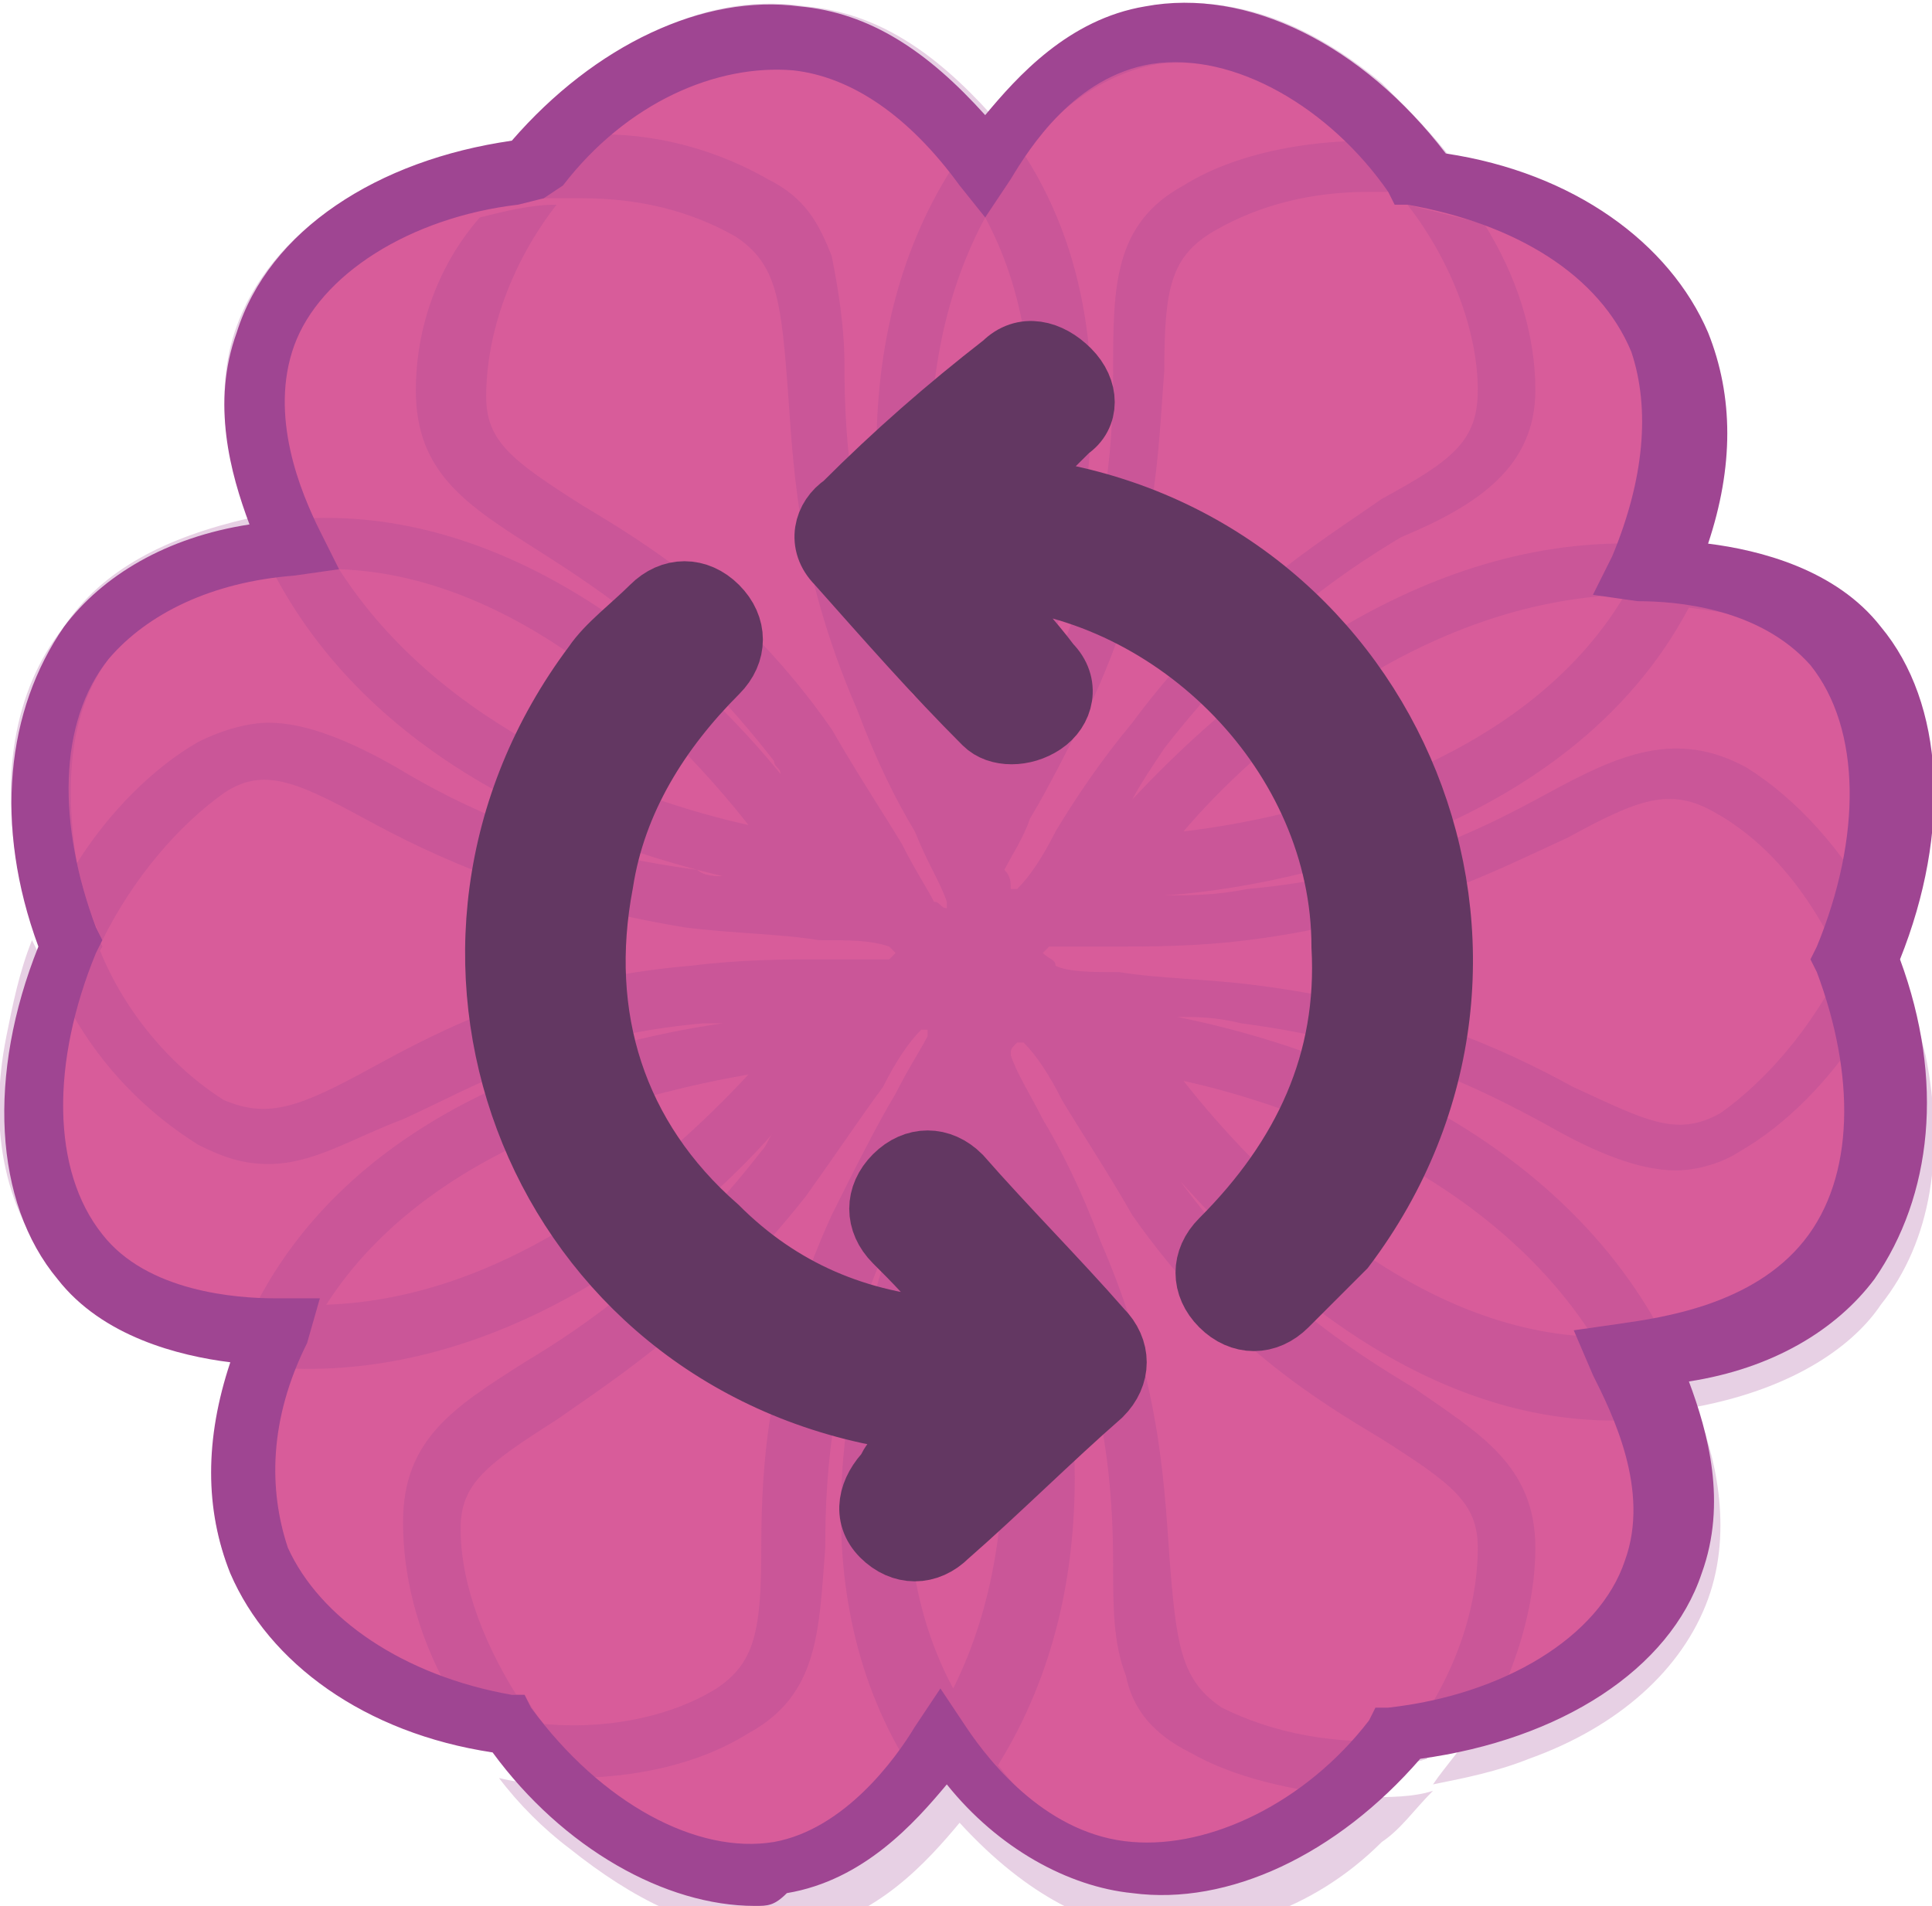
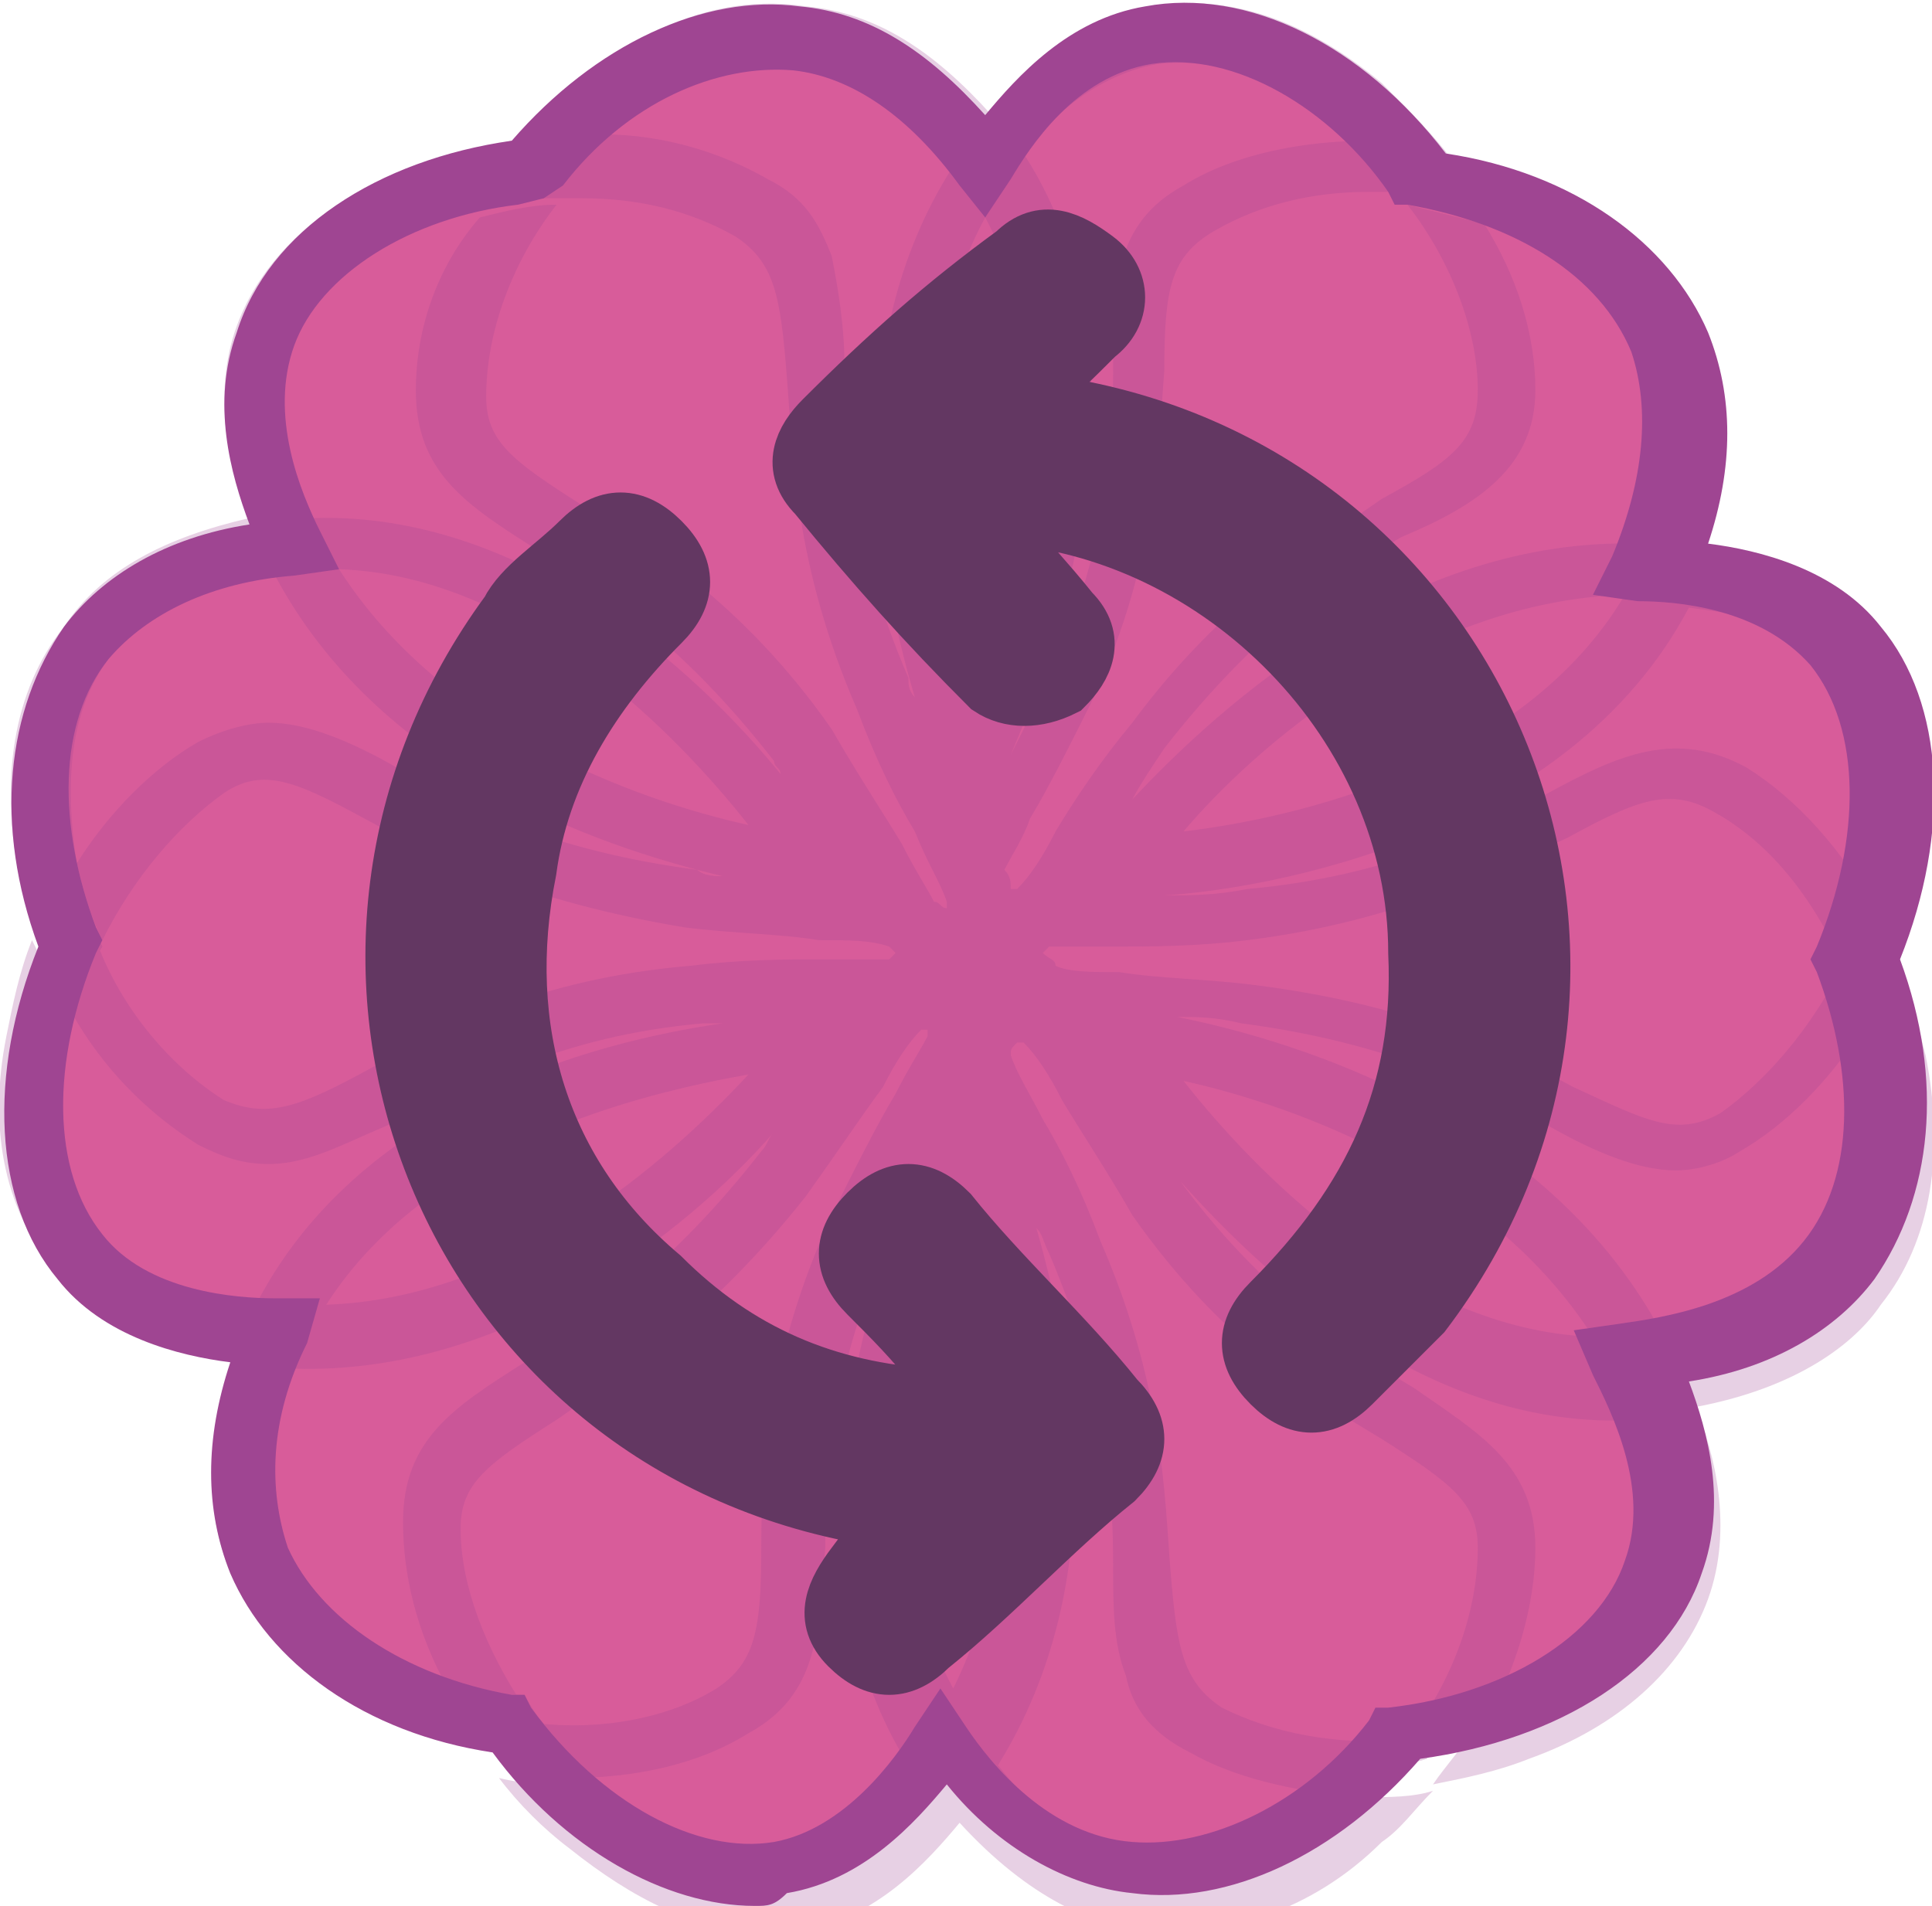
<svg xmlns="http://www.w3.org/2000/svg" version="1.1" id="Layer_1" x="0px" y="0px" viewBox="0 0 30.2 29.8" style="enable-background:new 0 0 30.2 29.8;" xml:space="preserve">
  <style type="text/css">
	.st0{fill:#D85C9A;}
	.st1{opacity:0.25;}
	.st2{fill:#9F4592;}
	.st3{fill:#633762;stroke:#633762;stroke-miterlimit:10;}
</style>
-   <path class="st0" d="M29.2,15.1c0.6,1.6,0.7,3.4-0.3,4.7c-1,1.3-2.8,1.5-3.2,1.5c0.3,0.6,1,2,0.5,3.2c-0.5,1.5-2.3,2.4-4.2,2.6  c-1.1,1.4-2.6,2.3-4.2,2.1c-1.6-0.2-2.7-1.6-2.9-2c-0.4,0.6-1.2,1.8-2.6,2C10.8,29.5,9.1,28.5,8,27c-1.7-0.2-3.3-1.1-3.9-2.6  c-0.6-1.5,0.1-3.1,0.3-3.6c-0.7,0-2.2-0.2-3-1.2c-1-1.2-0.9-3.2-0.2-4.9c-0.6-1.6-0.7-3.4,0.3-4.7c1-1.3,2.8-1.5,3.2-1.5  c-0.3-0.6-1-1.9-0.5-3.2c0.5-1.5,2.3-2.4,4.2-2.6c0,0,0,0,0,0c1.1-1.4,2.6-2.3,4.2-2.1c1.6,0.2,2.7,1.6,2.9,2c0.4-0.6,1.2-1.8,2.6-2  c1.5-0.3,3.2,0.8,4.3,2.3C24,3.1,25.6,4,26.3,5.4C26.9,6.9,26.2,8.5,26,9c0.7,0.1,2.2,0.2,3,1.2C30,11.4,29.9,13.4,29.2,15.1z" />
+   <path class="st0" d="M29.2,15.1c0.6,1.6,0.7,3.4-0.3,4.7s-2.8,1.5-3.2,1.5c0.3,0.6,1,2,0.5,3.2c-0.5,1.5-2.3,2.4-4.2,2.6  c-1.1,1.4-2.6,2.3-4.2,2.1c-1.6-0.2-2.7-1.6-2.9-2c-0.4,0.6-1.2,1.8-2.6,2C10.8,29.5,9.1,28.5,8,27c-1.7-0.2-3.3-1.1-3.9-2.6  s0.1-3.1,0.3-3.6c-0.7,0-2.2-0.2-3-1.2c-1-1.2-0.9-3.2-0.2-4.9c-0.6-1.6-0.7-3.4,0.3-4.7s2.8-1.5,3.2-1.5c-0.3-0.6-1-1.9-0.5-3.2  c0.5-1.5,2.3-2.4,4.2-2.6l0,0c1.1-1.4,2.6-2.3,4.2-2.1s2.7,1.6,2.9,2c0.4-0.6,1.2-1.8,2.6-2c1.5-0.3,3.2,0.8,4.3,2.3  C24,3.1,25.6,4,26.3,5.4C26.9,6.9,26.2,8.5,26,9c0.7,0.1,2.2,0.2,3,1.2C30,11.4,29.9,13.4,29.2,15.1z" />
  <g class="st1">
-     <path class="st2" d="M8.1,2.2C7.8,2.6,7.5,2.9,7.3,3.3c0.4-0.1,0.8-0.2,1.2-0.2C8.8,2.7,9,2.4,9.3,2.2C8.9,2.1,8.5,2.2,8.1,2.2z    M1.2,13.6c-0.2,0.4-0.4,0.7-0.6,1.1c0.1,0.4,0.3,0.8,0.6,1.2c0.1-0.4,0.2-0.8,0.4-1.1C1.4,14.4,1.3,14,1.2,13.6z" />
+     <path class="st2" d="M8.1,2.2C7.8,2.6,7.5,2.9,7.3,3.3c0.4-0.1,0.8-0.2,1.2-0.2C8.8,2.7,9,2.4,9.3,2.2C8.9,2.1,8.5,2.2,8.1,2.2z    M1.2,13.6C1,14,0.8,14.3,0.6,14.7c0.1,0.4,0.3,0.8,0.6,1.2c0.1-0.4,0.2-0.8,0.4-1.1C1.4,14.4,1.3,14,1.2,13.6z" />
    <path class="st2" d="M29.2,14c-0.1,0.4-0.2,0.8-0.4,1.1c0.1,0.3,0.2,0.7,0.3,1c0.2-0.4,0.4-0.7,0.6-1.1   C29.5,14.7,29.3,14.3,29.2,14z M22.6,2.5c-0.4-0.1-0.9-0.1-1.3-0.1c0.2,0.2,0.5,0.5,0.7,0.8c0.4,0,0.8,0.1,1.2,0.3   C23.1,3.1,22.9,2.8,22.6,2.5z" />
-     <path class="st2" d="M1.2,13.6c-0.2,0.4-0.4,0.7-0.6,1.1c0.1,0.4,0.3,0.8,0.6,1.2c0.1-0.4,0.2-0.8,0.4-1.1   C1.4,14.4,1.3,14,1.2,13.6z M8.2,26.5c-0.4,0-0.8-0.1-1.2-0.3c0.2,0.4,0.4,0.7,0.7,1.1c0.4,0.1,0.8,0.1,1.2,0.1H9   C8.7,27.2,8.4,26.9,8.2,26.5z" />
+     <path class="st2" d="M1.2,13.6C1,14,0.8,14.3,0.6,14.7c0.1,0.4,0.3,0.8,0.6,1.2c0.1-0.4,0.2-0.8,0.4-1.1C1.4,14.4,1.3,14,1.2,13.6z    M8.2,26.5c-0.4,0-0.8-0.1-1.2-0.3c0.2,0.4,0.4,0.7,0.7,1.1c0.4,0.1,0.8,0.1,1.2,0.1H9C8.7,27.2,8.4,26.9,8.2,26.5z" />
    <path class="st2" d="M8.2,26.5c-0.4,0-0.8-0.1-1.2-0.3c0.2,0.4,0.4,0.7,0.7,1.1c0.4,0.1,0.8,0.1,1.2,0.1H9   C8.7,27.2,8.4,26.9,8.2,26.5z M21.8,26.7c-0.2,0.3-0.5,0.6-0.8,0.9c0.1,0,0.2,0,0.3,0c0.3,0,0.7,0,1-0.1c0.3-0.3,0.5-0.7,0.7-1   C22.6,26.6,22.2,26.7,21.8,26.7z" />
    <path class="st2" d="M8.1,2.2C7.8,2.6,7.5,2.9,7.3,3.3c0.4-0.1,0.8-0.2,1.2-0.2C8.8,2.7,9,2.4,9.3,2.2C8.9,2.1,8.5,2.2,8.1,2.2z    M22.6,2.5c-0.4-0.1-0.9-0.1-1.3-0.1c0.2,0.2,0.5,0.5,0.7,0.8c0.4,0,0.8,0.1,1.2,0.3C23.1,3.1,22.9,2.8,22.6,2.5z" />
-     <path class="st2" d="M29.6,15c-0.2,0.4-0.4,0.8-0.6,1.1c0,0,0,0.1,0,0.1c0.2,1.3,0.1,2.4-0.5,3.2c-0.5,0.7-1.4,1.2-2.6,1.3   c-1.8-3.2-5.5-4.4-7.5-4.8c0.3,0,0.6,0,1,0.1c2.3,0.3,3.7,1,4.8,1.6c0.7,0.4,1.4,0.7,2,0.7c0.3,0,0.7-0.1,1-0.3   c0.7-0.4,1.4-1.1,1.9-1.9c-0.1-0.4-0.2-0.7-0.3-1c-0.5,1-1.2,1.8-1.9,2.3c-0.7,0.4-1.2,0.1-2.3-0.4c-1.1-0.6-2.6-1.3-5-1.6   c-0.8-0.1-1.5-0.1-2.1-0.2c-0.4,0-0.8,0-1-0.1h0c0-0.1-0.1-0.1-0.2-0.2c0,0,0.1-0.1,0.1-0.1c0.3,0,0.6,0,1,0c0.6,0,1.3,0,2.1-0.1   c2.4-0.3,3.9-1.1,5-1.6c1.1-0.6,1.6-0.8,2.3-0.4c0.9,0.5,1.6,1.4,2.1,2.6c0.2-0.4,0.3-0.7,0.4-1.1c-0.5-0.9-1.2-1.7-2-2.2   c-1.1-0.6-2-0.2-3.1,0.4c-1.1,0.6-2.5,1.3-4.7,1.5c-0.5,0.1-0.9,0.1-1.3,0.1c1.6-0.1,6.3-0.9,8.2-4.5c0.7,0.1,1.8,0.2,2.5,1.1   c0.6,0.7,0.8,1.8,0.6,3.1c0,0.2-0.1,0.4-0.1,0.5C29.3,14.3,29.5,14.7,29.6,15c0.2-0.4,0.3-0.9,0.4-1.4c0.3-1.5,0-2.8-0.7-3.7   c-0.8-0.9-2-1.2-2.8-1.3c0.6-1.6,0.4-2.7,0.1-3.4c-0.5-1.1-1.5-2-3-2.5c-0.3-0.1-0.6-0.2-1-0.2c0.2,0.3,0.4,0.6,0.6,0.9   c0,0,0.1,0,0.1,0c1.2,0.4,2.1,1.2,2.5,2.1c0.4,0.8,0.3,1.9-0.2,3c-3.6-0.1-6.5,2.5-7.9,4c0.1-0.2,0.3-0.5,0.5-0.8   c1.4-1.8,2.7-2.7,3.7-3.3C23.1,7.9,24,7.3,24,6.1c0-0.9-0.3-1.8-0.8-2.6c-0.4-0.1-0.8-0.2-1.2-0.3c0.7,0.9,1.1,2,1.1,2.9   c0,0.8-0.4,1.1-1.5,1.7c-1,0.7-2.5,1.6-3.9,3.5c-0.5,0.6-0.9,1.2-1.2,1.7c-0.2,0.4-0.4,0.7-0.6,0.9c-0.1,0-0.1,0-0.1,0   c0-0.1,0-0.2-0.1-0.3l0,0c0.1-0.2,0.3-0.5,0.4-0.8c0.3-0.5,0.6-1.1,1-1.9c1-2.2,1-3.9,1.1-5.1c0-1.3,0.1-1.8,0.8-2.2   c0.7-0.4,1.5-0.6,2.4-0.6c0.2,0,0.5,0,0.7,0c-0.2-0.3-0.4-0.5-0.7-0.8c-1,0-2.1,0.2-2.9,0.7c-1.1,0.6-1.1,1.6-1.1,2.9   c0,1.2-0.1,2.8-1,4.8c-0.2,0.4-0.4,0.8-0.6,1.2c0.6-1.4,2.4-6,0.2-9.4C16.3,2,17,1.2,18.1,1c0.9-0.1,1.9,0.2,2.9,1   c0.1,0.1,0.3,0.3,0.4,0.4c0.4,0,0.9,0,1.3,0.1c-0.3-0.4-0.7-0.8-1.1-1.2c-1.2-1-2.4-1.4-3.6-1.2c-1.2,0.2-2,1.1-2.5,1.7   c-0.9-1-1.8-1.6-2.9-1.7C11.3-0.1,10,0.4,8.8,1.5C8.5,1.7,8.3,2,8,2.2c0.4-0.1,0.9-0.1,1.3-0.1c0,0,0,0,0,0C10.2,1.4,11.2,1,12.1,1   c0.1,0,0.2,0,0.3,0c0.9,0.1,1.7,0.6,2.5,1.6c-1.8,2.8-1.2,6.3-0.6,8.3c-0.1-0.1-0.1-0.2-0.1-0.3c-0.9-2.1-1-3.7-1-4.9   c0-0.6-0.1-1.2-0.2-1.7c-0.2-0.5-0.4-0.9-1-1.2c-0.7-0.4-1.6-0.7-2.6-0.7C9,2.4,8.7,2.7,8.5,3.1c0.2,0,0.4,0,0.6,0   c0.9,0,1.7,0.2,2.4,0.6c0.6,0.4,0.7,0.9,0.8,2.2c0.1,1.2,0.1,2.9,1.1,5.2c0.3,0.8,0.6,1.4,0.9,1.9c0.2,0.5,0.4,0.8,0.5,1.1   c0,0,0,0.1,0,0.1c-0.1,0-0.1-0.1-0.2-0.1c-0.1-0.2-0.3-0.5-0.5-0.9c-0.3-0.5-0.7-1.1-1.1-1.8c-1.4-2-2.9-2.9-3.9-3.5   c-1.1-0.7-1.5-1-1.5-1.7c0-1,0.4-2.1,1.1-3c-0.4,0-0.8,0.1-1.2,0.2C6.8,4.2,6.5,5.2,6.5,6.1c0,1.3,0.8,1.8,1.9,2.5   c1.1,0.7,2.3,1.5,3.7,3.3c0,0.1,0.1,0.1,0.1,0.2c-1.3-1.6-4-4.1-7.3-4C4.6,7.4,4.2,6.4,4.5,5.4c0.3-0.8,1.2-1.5,2.3-2   c0.1,0,0.3-0.1,0.4-0.1C7.5,2.9,7.7,2.6,8,2.2C7.5,2.3,7,2.4,6.5,2.6C5.1,3.1,4.1,4,3.7,5.1c-0.4,1.1-0.1,2.3,0.2,3   C2.6,8.4,1.6,8.9,1,9.8c-0.8,1-1,2.4-0.7,3.9c0.1,0.4,0.2,0.7,0.3,1c0.2-0.4,0.4-0.8,0.6-1.1c0,0,0,0,0-0.1   c-0.2-1.3-0.1-2.4,0.5-3.2C2.3,9.6,3.1,9.1,4.3,9c1.6,3,4.9,4.2,7,4.7c-0.1,0-0.3,0-0.4-0.1c-2.3-0.3-3.7-1-4.7-1.6   c-0.7-0.4-1.4-0.7-2-0.7c-0.3,0-0.7,0.1-1.1,0.3c-0.7,0.4-1.4,1.1-1.9,1.9c0.1,0.4,0.2,0.8,0.4,1.2c0.5-1,1.2-1.8,1.9-2.3   c0.6-0.4,1.1-0.2,2.2,0.4c1.1,0.6,2.6,1.3,5,1.7c0.8,0.1,1.5,0.1,2.1,0.2c0.5,0,0.8,0,1.1,0.1c0,0,0.1,0.1,0.1,0.1   c0,0-0.1,0.1-0.1,0.1c-0.3,0-0.6,0-1,0c-0.6,0-1.3,0-2.1,0.1c-2.4,0.2-3.9,1-5,1.6c-1.1,0.6-1.6,0.8-2.3,0.5   c-0.8-0.5-1.6-1.4-2-2.5c-0.2,0.4-0.3,0.7-0.4,1.1c0.5,0.9,1.2,1.6,2,2.1c0.4,0.2,0.7,0.3,1.1,0.3c0.7,0,1.3-0.4,2.1-0.7   C7.4,17,8.7,16.2,11,16c0.1,0,0.2,0,0.3,0c-2.1,0.3-5.7,1.3-7.3,4.4c-0.7-0.1-1.8-0.2-2.4-1c-0.6-0.7-0.8-1.8-0.6-3   c0-0.1,0.1-0.3,0.1-0.5c-0.2-0.4-0.4-0.8-0.6-1.2c-0.2,0.5-0.3,1-0.4,1.5c-0.3,1.5,0,2.8,0.8,3.7c0.8,0.9,1.9,1.2,2.8,1.3   c-0.5,1.2-0.5,2.4-0.1,3.4c0.5,1.1,1.6,2,3,2.5c0.3,0.1,0.7,0.2,1.1,0.3C7.4,27,7.2,26.7,7,26.3c0,0,0,0-0.1,0   c-1.2-0.4-2.1-1.1-2.5-2c-0.3-0.8-0.3-1.8,0.2-2.9c3.3,0.1,6.1-2.1,7.5-3.7c-0.1,0.1-0.1,0.2-0.2,0.3c-1.4,1.8-2.7,2.7-3.7,3.3   c-1.1,0.7-1.9,1.2-1.9,2.5c0,0.8,0.2,1.7,0.7,2.6c0.4,0.1,0.8,0.2,1.2,0.3c-0.6-0.9-1-1.9-1-2.8c0-0.7,0.4-1,1.5-1.7   c1-0.7,2.4-1.6,3.9-3.5c0.5-0.7,0.9-1.3,1.2-1.7c0.2-0.4,0.4-0.7,0.6-0.9c0.1,0,0.1,0,0.1,0c0,0.1,0,0.1,0,0.1   c-0.1,0.2-0.3,0.5-0.5,0.9c-0.3,0.5-0.6,1.1-1,1.9c-1,2.2-1.1,3.9-1.1,5.2c0,1.3-0.1,1.8-0.7,2.2c-0.8,0.5-2,0.7-3.1,0.5   c0.2,0.3,0.5,0.7,0.8,0.9c1,0,2-0.2,2.8-0.7c1.1-0.6,1.1-1.6,1.2-2.9c0-1.2,0.1-2.8,1-4.8c0-0.1,0.1-0.1,0.1-0.2   c-0.7,2-1.6,5.5,0.2,8.4c-0.4,0.6-1.1,1.4-2.1,1.6c-0.9,0.1-1.9-0.2-2.9-1c-0.1-0.1-0.2-0.2-0.3-0.3H9c-0.4,0-0.8,0-1.2-0.1   c0.3,0.4,0.7,0.8,1.1,1.1c1,0.8,2,1.3,3,1.3c0.2,0,0.4,0,0.6,0c1.2-0.2,2-1.1,2.5-1.7c1.1,1.2,2.1,1.6,2.9,1.7   c1.2,0.1,2.6-0.3,3.7-1.4c0.3-0.2,0.5-0.5,0.8-0.8c-0.3,0.1-0.7,0.1-1,0.1c-0.1,0-0.2,0-0.3,0c0,0,0,0,0,0c-1,0.9-2,1.2-3,1.1   c-0.9-0.1-1.7-0.6-2.5-1.6c1.8-2.9,1.2-6.3,0.6-8.4c0.1,0.1,0.1,0.2,0.2,0.4c0.9,2.1,1,3.7,1,4.9c0,0.6,0,1.2,0.2,1.7   c0.1,0.5,0.4,0.9,1,1.2c0.7,0.4,1.6,0.6,2.6,0.7c0.3-0.3,0.6-0.6,0.8-0.9c-1.1,0.1-2.1-0.1-2.9-0.5c-0.6-0.4-0.7-0.9-0.8-2.1   c-0.1-1.2-0.1-2.9-1.1-5.2c-0.3-0.8-0.6-1.4-0.9-1.9c-0.2-0.4-0.4-0.7-0.5-1c0-0.1,0-0.1,0.1-0.2c0,0,0,0,0.1,0   c0.2,0.2,0.4,0.5,0.6,0.9c0.3,0.5,0.7,1.1,1.1,1.8c1.4,2,2.9,2.9,3.9,3.5c1.1,0.7,1.5,1,1.5,1.7c0,1-0.4,2.1-1.1,3   c0.4,0,0.8-0.1,1.2-0.2c0.5-0.9,0.8-1.9,0.8-2.8c0-1.3-0.9-1.8-1.9-2.5c-1-0.6-2.4-1.5-3.7-3.3c0,0,0-0.1-0.1-0.1   c1.4,1.6,4,4.1,7.3,3.9c0.3,0.6,0.7,1.7,0.3,2.6c-0.3,0.8-1.1,1.5-2.3,2c-0.1,0-0.3,0.1-0.5,0.1c-0.2,0.4-0.5,0.7-0.7,1   c0.5-0.1,1-0.2,1.5-0.4c1.4-0.5,2.4-1.4,2.8-2.5c0.4-1.1,0.1-2.3-0.2-3c1.6-0.3,2.5-1,2.9-1.6c0.8-1,1-2.4,0.7-3.9   C29.9,15.7,29.8,15.4,29.6,15z M25.4,9.3c-1.6,2.7-5.2,3.5-6.9,3.7C19.6,11.7,22.2,9.4,25.4,9.3z M5.3,8.9c2.9,0.1,5.3,2.6,6.4,4   C9.9,12.5,6.9,11.4,5.3,8.9z M5.1,20.4c1.6-2.5,4.9-3.3,6.6-3.6C10.4,18.2,8,20.3,5.1,20.4z M14.9,26.4c-1.4-2.6-0.4-5.9,0.2-7.5   C15.6,20.6,16.2,23.8,14.9,26.4z M15.2,10.9C14.6,9.2,14,6,15.4,3.4C16.8,6,15.8,9.3,15.2,10.9z M18.5,16.9c1.8,0.4,4.8,1.5,6.4,4   C22,20.8,19.6,18.3,18.5,16.9z" />
+     <path class="st2" d="M29.6,15c-0.2,0.4-0.4,0.8-0.6,1.1v0.1c0.2,1.3,0.1,2.4-0.5,3.2c-0.5,0.7-1.4,1.2-2.6,1.3   c-1.8-3.2-5.5-4.4-7.5-4.8c0.3,0,0.6,0,1,0.1c2.3,0.3,3.7,1,4.8,1.6c0.7,0.4,1.4,0.7,2,0.7c0.3,0,0.7-0.1,1-0.3   c0.7-0.4,1.4-1.1,1.9-1.9c-0.1-0.4-0.2-0.7-0.3-1c-0.5,1-1.2,1.8-1.9,2.3c-0.7,0.4-1.2,0.1-2.3-0.4c-1.1-0.6-2.6-1.3-5-1.6   c-0.8-0.1-1.5-0.1-2.1-0.2c-0.4,0-0.8,0-1-0.1l0,0c0-0.1-0.1-0.1-0.2-0.2l0.1-0.1c0.3,0,0.6,0,1,0c0.6,0,1.3,0,2.1-0.1   c2.4-0.3,3.9-1.1,5-1.6c1.1-0.6,1.6-0.8,2.3-0.4c0.9,0.5,1.6,1.4,2.1,2.6c0.2-0.4,0.3-0.7,0.4-1.1c-0.5-0.9-1.2-1.7-2-2.2   c-1.1-0.6-2-0.2-3.1,0.4c-1.1,0.6-2.5,1.3-4.7,1.5C19,14,18.6,14,18.2,14c1.6-0.1,6.3-0.9,8.2-4.5c0.7,0.1,1.8,0.2,2.5,1.1   c0.6,0.7,0.8,1.8,0.6,3.1c0,0.2-0.1,0.4-0.1,0.5C29.3,14.3,29.5,14.7,29.6,15c0.2-0.4,0.3-0.9,0.4-1.4c0.3-1.5,0-2.8-0.7-3.7   c-0.8-0.9-2-1.2-2.8-1.3c0.6-1.6,0.4-2.7,0.1-3.4c-0.5-1.1-1.5-2-3-2.5c-0.3-0.1-0.6-0.2-1-0.2c0.2,0.3,0.4,0.6,0.6,0.9h0.1   c1.2,0.4,2.1,1.2,2.5,2.1c0.4,0.8,0.3,1.9-0.2,3c-3.6-0.1-6.5,2.5-7.9,4c0.1-0.2,0.3-0.5,0.5-0.8c1.4-1.8,2.7-2.7,3.7-3.3   C23.1,7.9,24,7.3,24,6.1c0-0.9-0.3-1.8-0.8-2.6c-0.4-0.1-0.8-0.2-1.2-0.3c0.7,0.9,1.1,2,1.1,2.9c0,0.8-0.4,1.1-1.5,1.7   c-1,0.7-2.5,1.6-3.9,3.5c-0.5,0.6-0.9,1.2-1.2,1.7c-0.2,0.4-0.4,0.7-0.6,0.9c-0.1,0-0.1,0-0.1,0c0-0.1,0-0.2-0.1-0.3l0,0   c0.1-0.2,0.3-0.5,0.4-0.8c0.3-0.5,0.6-1.1,1-1.9c1-2.2,1-3.9,1.1-5.1c0-1.3,0.1-1.8,0.8-2.2C19.7,3.2,20.5,3,21.4,3   c0.2,0,0.5,0,0.7,0c-0.2-0.3-0.4-0.5-0.7-0.8c-1,0-2.1,0.2-2.9,0.7c-1.1,0.6-1.1,1.6-1.1,2.9c0,1.2-0.1,2.8-1,4.8   c-0.2,0.4-0.4,0.8-0.6,1.2c0.6-1.4,2.4-6,0.2-9.4C16.3,2,17,1.2,18.1,1C19,0.9,20,1.2,21,2c0.1,0.1,0.3,0.3,0.4,0.4   c0.4,0,0.9,0,1.3,0.1c-0.3-0.4-0.7-0.8-1.1-1.2c-1.2-1-2.4-1.4-3.6-1.2s-2,1.1-2.5,1.7c-0.9-1-1.8-1.6-2.9-1.7   C11.3-0.1,10,0.4,8.8,1.5C8.5,1.7,8.3,2,8,2.2c0.4-0.1,0.9-0.1,1.3-0.1l0,0C10.2,1.4,11.2,1,12.1,1c0.1,0,0.2,0,0.3,0   c0.9,0.1,1.7,0.6,2.5,1.6c-1.8,2.8-1.2,6.3-0.6,8.3c-0.1-0.1-0.1-0.2-0.1-0.3c-0.9-2.1-1-3.7-1-4.9c0-0.6-0.1-1.2-0.2-1.7   c-0.2-0.5-0.4-0.9-1-1.2c-0.7-0.4-1.6-0.7-2.6-0.7C9,2.4,8.7,2.7,8.5,3.1c0.2,0,0.4,0,0.6,0c0.9,0,1.7,0.2,2.4,0.6   c0.6,0.4,0.7,0.9,0.8,2.2c0.1,1.2,0.1,2.9,1.1,5.2c0.3,0.8,0.6,1.4,0.9,1.9c0.2,0.5,0.4,0.8,0.5,1.1v0.1c-0.1,0-0.1-0.1-0.2-0.1   c-0.1-0.2-0.3-0.5-0.5-0.9c-0.3-0.5-0.7-1.1-1.1-1.8c-1.4-2-2.9-2.9-3.9-3.5C8,7.2,7.6,6.9,7.6,6.2c0-1,0.4-2.1,1.1-3   c-0.4,0-0.8,0.1-1.2,0.2c-0.7,0.8-1,1.8-1,2.7c0,1.3,0.8,1.8,1.9,2.5c1.1,0.7,2.3,1.5,3.7,3.3c0,0.1,0.1,0.1,0.1,0.2   c-1.3-1.6-4-4.1-7.3-4C4.6,7.4,4.2,6.4,4.5,5.4c0.3-0.8,1.2-1.5,2.3-2c0.1,0,0.3-0.1,0.4-0.1C7.5,2.9,7.7,2.6,8,2.2   C7.5,2.3,7,2.4,6.5,2.6C5.1,3.1,4.1,4,3.7,5.1s-0.1,2.3,0.2,3C2.6,8.4,1.6,8.9,1,9.8c-0.8,1-1,2.4-0.7,3.9c0.1,0.4,0.2,0.7,0.3,1   c0.2-0.4,0.4-0.8,0.6-1.1c0,0,0,0,0-0.1c-0.2-1.3-0.1-2.4,0.5-3.2C2.3,9.6,3.1,9.1,4.3,9c1.6,3,4.9,4.2,7,4.7c-0.1,0-0.3,0-0.4-0.1   c-2.3-0.3-3.7-1-4.7-1.6c-0.7-0.4-1.4-0.7-2-0.7c-0.3,0-0.7,0.1-1.1,0.3c-0.7,0.4-1.4,1.1-1.9,1.9c0.1,0.4,0.2,0.8,0.4,1.2   c0.5-1,1.2-1.8,1.9-2.3c0.6-0.4,1.1-0.2,2.2,0.4c1.1,0.6,2.6,1.3,5,1.7c0.8,0.1,1.5,0.1,2.1,0.2c0.5,0,0.8,0,1.1,0.1l0.1,0.1   L13.9,15c-0.3,0-0.6,0-1,0c-0.6,0-1.3,0-2.1,0.1c-2.4,0.2-3.9,1-5,1.6s-1.6,0.8-2.3,0.5c-0.8-0.5-1.6-1.4-2-2.5   c-0.2,0.4-0.3,0.7-0.4,1.1c0.5,0.9,1.2,1.6,2,2.1c0.4,0.2,0.7,0.3,1.1,0.3c0.7,0,1.3-0.4,2.1-0.7C7.4,17,8.7,16.2,11,16   c0.1,0,0.2,0,0.3,0c-2.1,0.3-5.7,1.3-7.3,4.4c-0.7-0.1-1.8-0.2-2.4-1c-0.6-0.7-0.8-1.8-0.6-3c0-0.1,0.1-0.3,0.1-0.5   c-0.2-0.4-0.4-0.8-0.6-1.2c-0.2,0.5-0.3,1-0.4,1.5c-0.3,1.5,0,2.8,0.8,3.7c0.8,0.9,1.9,1.2,2.8,1.3c-0.5,1.2-0.5,2.4-0.1,3.4   c0.5,1.1,1.6,2,3,2.5c0.3,0.1,0.7,0.2,1.1,0.3C7.4,27,7.2,26.7,7,26.3c0,0,0,0-0.1,0c-1.2-0.4-2.1-1.1-2.5-2   c-0.3-0.8-0.3-1.8,0.2-2.9c3.3,0.1,6.1-2.1,7.5-3.7C12,17.8,12,17.9,11.9,18c-1.4,1.8-2.7,2.7-3.7,3.3c-1.1,0.7-1.9,1.2-1.9,2.5   c0,0.8,0.2,1.7,0.7,2.6c0.4,0.1,0.8,0.2,1.2,0.3c-0.6-0.9-1-1.9-1-2.8c0-0.7,0.4-1,1.5-1.7c1-0.7,2.4-1.6,3.9-3.5   c0.5-0.7,0.9-1.3,1.2-1.7c0.2-0.4,0.4-0.7,0.6-0.9c0.1,0,0.1,0,0.1,0c0,0.1,0,0.1,0,0.1c-0.1,0.2-0.3,0.5-0.5,0.9   c-0.3,0.5-0.6,1.1-1,1.9c-1,2.2-1.1,3.9-1.1,5.2c0,1.3-0.1,1.8-0.7,2.2c-0.8,0.5-2,0.7-3.1,0.5c0.2,0.3,0.5,0.7,0.8,0.9   c1,0,2-0.2,2.8-0.7c1.1-0.6,1.1-1.6,1.2-2.9c0-1.2,0.1-2.8,1-4.8c0-0.1,0.1-0.1,0.1-0.2c-0.7,2-1.6,5.5,0.2,8.4   c-0.4,0.6-1.1,1.4-2.1,1.6c-0.9,0.1-1.9-0.2-2.9-1C9.1,28.1,9,28,8.9,27.9H9c-0.4,0-0.8,0-1.2-0.1c0.3,0.4,0.7,0.8,1.1,1.1   c1,0.8,2,1.3,3,1.3c0.2,0,0.4,0,0.6,0c1.2-0.2,2-1.1,2.5-1.7c1.1,1.2,2.1,1.6,2.9,1.7c1.2,0.1,2.6-0.3,3.7-1.4   c0.3-0.2,0.5-0.5,0.8-0.8c-0.3,0.1-0.7,0.1-1,0.1c-0.1,0-0.2,0-0.3,0l0,0c-1,0.9-2,1.2-3,1.1c-0.9-0.1-1.7-0.6-2.5-1.6   c1.8-2.9,1.2-6.3,0.6-8.4c0.1,0.1,0.1,0.2,0.2,0.4c0.9,2.1,1,3.7,1,4.9c0,0.6,0,1.2,0.2,1.7c0.1,0.5,0.4,0.9,1,1.2   c0.7,0.4,1.6,0.6,2.6,0.7c0.3-0.3,0.6-0.6,0.8-0.9c-1.1,0.1-2.1-0.1-2.9-0.5c-0.6-0.4-0.7-0.9-0.8-2.1c-0.1-1.2-0.1-2.9-1.1-5.2   c-0.3-0.8-0.6-1.4-0.9-1.9c-0.2-0.4-0.4-0.7-0.5-1c0-0.1,0-0.1,0.1-0.2c0,0,0,0,0.1,0c0.2,0.2,0.4,0.5,0.6,0.9   c0.3,0.5,0.7,1.1,1.1,1.8c1.4,2,2.9,2.9,3.9,3.5c1.1,0.7,1.5,1,1.5,1.7c0,1-0.4,2.1-1.1,3c0.4,0,0.8-0.1,1.2-0.2   c0.5-0.9,0.8-1.9,0.8-2.8c0-1.3-0.9-1.8-1.9-2.5c-1-0.6-2.4-1.5-3.7-3.3c0,0,0-0.1-0.1-0.1c1.4,1.6,4,4.1,7.3,3.9   c0.3,0.6,0.7,1.7,0.3,2.6c-0.3,0.8-1.1,1.5-2.3,2c-0.1,0-0.3,0.1-0.5,0.1c-0.2,0.4-0.5,0.7-0.7,1c0.5-0.1,1-0.2,1.5-0.4   c1.4-0.5,2.4-1.4,2.8-2.5s0.1-2.3-0.2-3c1.6-0.3,2.5-1,2.9-1.6c0.8-1,1-2.4,0.7-3.9C29.9,15.7,29.8,15.4,29.6,15z M25.4,9.3   c-1.6,2.7-5.2,3.5-6.9,3.7C19.6,11.7,22.2,9.4,25.4,9.3z M5.3,8.9c2.9,0.1,5.3,2.6,6.4,4C9.9,12.5,6.9,11.4,5.3,8.9z M5.1,20.4   c1.6-2.5,4.9-3.3,6.6-3.6C10.4,18.2,8,20.3,5.1,20.4z M14.9,26.4c-1.4-2.6-0.4-5.9,0.2-7.5C15.6,20.6,16.2,23.8,14.9,26.4z    M15.2,10.9C14.6,9.2,14,6,15.4,3.4C16.8,6,15.8,9.3,15.2,10.9z M18.5,16.9c1.8,0.4,4.8,1.5,6.4,4C22,20.8,19.6,18.3,18.5,16.9z" />
    <path class="st2" d="M29.2,14c-0.1,0.4-0.2,0.8-0.4,1.1c0.1,0.3,0.2,0.7,0.3,1c0.2-0.4,0.4-0.7,0.6-1.1   C29.5,14.7,29.3,14.3,29.2,14z M21.8,26.7c-0.2,0.3-0.5,0.6-0.8,0.9c0.1,0,0.2,0,0.3,0c0.3,0,0.7,0,1-0.1c0.3-0.3,0.5-0.7,0.7-1   C22.6,26.6,22.2,26.7,21.8,26.7z" />
  </g>
-   <path class="st2" d="M11.8,29.8c-1.4,0-3-0.9-4.1-2.4c-2-0.3-3.5-1.4-4.1-2.8c-0.4-1-0.4-2.1,0-3.3c-0.8-0.1-2-0.4-2.7-1.3  c-1-1.2-1.1-3.2-0.3-5.2c-0.7-1.9-0.5-3.7,0.4-5c0.6-0.8,1.6-1.4,2.9-1.6c-0.3-0.8-0.6-1.9-0.2-3C4.2,3.6,5.9,2.5,8,2.2  c1.3-1.5,3-2.3,4.5-2.1c1.1,0.1,2,0.7,2.9,1.7c0.5-0.6,1.3-1.5,2.5-1.7c1.6-0.3,3.4,0.6,4.7,2.3c2,0.3,3.5,1.4,4.1,2.8  c0.4,1,0.4,2.1,0,3.3c0.8,0.1,2,0.4,2.7,1.3c1,1.2,1.1,3.2,0.3,5.2c0.7,1.9,0.5,3.7-0.4,5c-0.6,0.8-1.6,1.4-2.9,1.6  c0.3,0.8,0.6,1.9,0.2,3c-0.5,1.5-2.2,2.6-4.4,2.9c-1.3,1.5-3,2.3-4.5,2.1c-1-0.1-2.1-0.7-2.9-1.7c-0.5,0.6-1.3,1.5-2.5,1.7  C12.1,29.8,12,29.8,11.8,29.8L11.8,29.8z M8.1,3.2C6.4,3.4,5,4.3,4.6,5.4C4.2,6.5,4.7,7.7,5,8.3l0.3,0.6L4.6,9  c-1.3,0.1-2.3,0.6-2.9,1.3c-0.8,1-0.8,2.6-0.2,4.2l0.1,0.2l-0.1,0.2c-0.7,1.7-0.7,3.4,0.1,4.4c0.7,0.9,2.1,1,2.7,1l0.7,0L4.8,21  c-0.6,1.2-0.6,2.3-0.3,3.2c0.5,1.1,1.8,2,3.5,2.3l0.2,0l0.1,0.2c1.1,1.5,2.6,2.3,3.8,2.1c1.1-0.2,1.9-1.3,2.2-1.8l0.4-0.6l0.4,0.6  c0.4,0.6,1.3,1.7,2.6,1.8c1.2,0.1,2.7-0.6,3.7-1.9l0.1-0.2l0.2,0c1.8-0.2,3.3-1.1,3.7-2.3c0.4-1.1-0.2-2.3-0.5-2.9l-0.3-0.7l0.7-0.1  c0.7-0.1,2.1-0.3,2.9-1.3c0.8-1,0.8-2.6,0.2-4.2l-0.1-0.2l0.1-0.2c0.7-1.7,0.7-3.4-0.1-4.4c-0.8-0.9-2.1-1-2.7-1l-0.7-0.1l0.3-0.6  c0.5-1.2,0.6-2.3,0.3-3.2c-0.5-1.2-1.8-2-3.5-2.3l-0.2,0l-0.1-0.2C20.8,1.7,19.3,0.8,18,1c-1.2,0.2-1.9,1.3-2.2,1.8l-0.4,0.6L15,2.9  c-0.8-1.1-1.7-1.7-2.6-1.8c-1.2-0.1-2.6,0.5-3.6,1.8L8.5,3.1" />
+   <path class="st2" d="M11.8,29.8c-1.4,0-3-0.9-4.1-2.4c-2-0.3-3.5-1.4-4.1-2.8c-0.4-1-0.4-2.1,0-3.3c-0.8-0.1-2-0.4-2.7-1.3  c-1-1.2-1.1-3.2-0.3-5.2c-0.7-1.9-0.5-3.7,0.4-5C1.6,9,2.6,8.4,3.9,8.2c-0.3-0.8-0.6-1.9-0.2-3c0.5-1.6,2.2-2.7,4.3-3  c1.3-1.5,3-2.3,4.5-2.1c1.1,0.1,2,0.7,2.9,1.7c0.5-0.6,1.3-1.5,2.5-1.7c1.6-0.3,3.4,0.6,4.7,2.3c2,0.3,3.5,1.4,4.1,2.8  c0.4,1,0.4,2.1,0,3.3c0.8,0.1,2,0.4,2.7,1.3c1,1.2,1.1,3.2,0.3,5.2c0.7,1.9,0.5,3.7-0.4,5c-0.6,0.8-1.6,1.4-2.9,1.6  c0.3,0.8,0.6,1.9,0.2,3c-0.5,1.5-2.2,2.6-4.4,2.9c-1.3,1.5-3,2.3-4.5,2.1c-1-0.1-2.1-0.7-2.9-1.7c-0.5,0.6-1.3,1.5-2.5,1.7  C12.1,29.8,12,29.8,11.8,29.8L11.8,29.8z M8.1,3.2C6.4,3.4,5,4.3,4.6,5.4S4.7,7.7,5,8.3l0.3,0.6L4.6,9c-1.3,0.1-2.3,0.6-2.9,1.3  c-0.8,1-0.8,2.6-0.2,4.2l0.1,0.2l-0.1,0.2c-0.7,1.7-0.7,3.4,0.1,4.4c0.7,0.9,2.1,1,2.7,1H5L4.8,21c-0.6,1.2-0.6,2.3-0.3,3.2  c0.5,1.1,1.8,2,3.5,2.3h0.2l0.1,0.2c1.1,1.5,2.6,2.3,3.8,2.1c1.1-0.2,1.9-1.3,2.2-1.8l0.4-0.6l0.4,0.6c0.4,0.6,1.3,1.7,2.6,1.8  c1.2,0.1,2.7-0.6,3.7-1.9l0.1-0.2h0.2c1.8-0.2,3.3-1.1,3.7-2.3c0.4-1.1-0.2-2.3-0.5-2.9l-0.3-0.7l0.7-0.1c0.7-0.1,2.1-0.3,2.9-1.3  s0.8-2.6,0.2-4.2L28.3,15l0.1-0.2c0.7-1.7,0.7-3.4-0.1-4.4c-0.8-0.9-2.1-1-2.7-1l-0.7-0.1l0.3-0.6c0.5-1.2,0.6-2.3,0.3-3.2  c-0.5-1.2-1.8-2-3.5-2.3h-0.2L21.7,3c-0.9-1.3-2.4-2.2-3.7-2c-1.2,0.2-1.9,1.3-2.2,1.8l-0.4,0.6L15,2.9c-0.8-1.1-1.7-1.7-2.6-1.8  C11.2,1,9.8,1.6,8.8,2.9L8.5,3.1" />
  <g>
-     <path class="st3" d="M15.2,9c0.1,0.1,0.2,0.2,0.3,0.3c0.3,0.4,0.6,0.7,0.9,1.1c0.3,0.3,0.2,0.7-0.1,0.9c-0.3,0.2-0.7,0.2-0.9,0   c-0.8-0.8-1.5-1.6-2.3-2.5c-0.3-0.3-0.2-0.7,0.1-0.9c0.8-0.8,1.6-1.5,2.5-2.2c0.3-0.3,0.7-0.2,1,0.1s0.3,0.7,0,0.9   c-0.3,0.3-0.6,0.6-0.9,0.8c0,0,0,0,0,0.1c0.2,0,0.3,0.1,0.5,0.1c5.5,0.9,8.1,7.3,4.7,11.8c-0.3,0.3-0.6,0.6-0.9,0.9   c-0.3,0.3-0.7,0.3-1,0c-0.3-0.3-0.3-0.7,0-1c1.3-1.3,2-2.8,1.9-4.6c0-3-2.6-5.6-5.5-5.8C15.5,9,15.4,9,15.2,9L15.2,9z" />
-     <path class="st3" d="M14.5,22.2c-0.3,0-0.6-0.1-0.8-0.1C8.3,21,6,14.8,9.3,10.4c0.2-0.3,0.6-0.6,0.9-0.9c0.3-0.3,0.7-0.3,1,0   c0.3,0.3,0.3,0.7,0,1c-0.9,0.9-1.6,2-1.8,3.3c-0.4,2.1,0.2,4,1.8,5.4c1,1,2.2,1.5,3.6,1.6c0.1,0,0.2,0,0.4,0   c-0.1-0.2-0.2-0.3-0.3-0.4c-0.3-0.4-0.6-0.7-0.9-1c-0.3-0.3-0.3-0.7,0-1c0.3-0.3,0.7-0.3,1,0c0.7,0.8,1.5,1.6,2.2,2.4   c0.3,0.3,0.3,0.7,0,1c-0.8,0.7-1.6,1.5-2.4,2.2c-0.3,0.3-0.7,0.3-1,0c-0.3-0.3-0.2-0.7,0.1-1C13.9,22.9,14.2,22.6,14.5,22.2   C14.5,22.3,14.5,22.3,14.5,22.2L14.5,22.2z" />
+     <path class="st3" d="M15.2,7.9c0.1,0.1,0.2,0.2,0.4,0.4c0.4,0.5,0.7,0.8,1.1,1.3c0.4,0.4,0.2,0.8-0.1,1.1c-0.4,0.2-0.8,0.2-1.1,0   c-1-1-1.8-1.9-2.7-3c-0.4-0.4-0.2-0.8,0.1-1.1c1-1,1.9-1.8,3-2.6c0.4-0.4,0.8-0.2,1.2,0.1s0.4,0.8,0,1.1c-0.4,0.4-0.7,0.7-1.1,1   c0,0,0,0,0,0.1c0.2,0,0.4,0.1,0.6,0.1c6.6,1.1,9.7,8.7,5.6,14.1c-0.4,0.4-0.7,0.7-1.1,1.1s-0.8,0.4-1.2,0c-0.4-0.4-0.4-0.8,0-1.2   c1.6-1.6,2.4-3.3,2.3-5.5c0-3.6-3.1-6.7-6.6-6.9C15.5,7.9,15.4,7.9,15.2,7.9L15.2,7.9z" />
+     <path class="st3" d="M14.3,23.7c-0.4,0-0.7-0.1-1-0.1c-6.4-1.3-9.2-8.7-5.3-14c0.2-0.4,0.7-0.7,1.1-1.1s0.8-0.4,1.2,0   c0.4,0.4,0.4,0.8,0,1.2c-1.1,1.1-1.9,2.4-2.1,3.9c-0.5,2.5,0.2,4.8,2.1,6.4c1.2,1.2,2.6,1.8,4.3,1.9c0.1,0,0.2,0,0.5,0   c-0.1-0.2-0.2-0.4-0.4-0.5c-0.4-0.5-0.7-0.8-1.1-1.2c-0.4-0.4-0.4-0.8,0-1.2c0.4-0.4,0.8-0.4,1.2,0c0.8,1,1.8,1.9,2.6,2.9   c0.4,0.4,0.4,0.8,0,1.2c-1,0.8-1.9,1.8-2.9,2.6c-0.4,0.4-0.8,0.4-1.2,0s-0.2-0.8,0.1-1.2C13.6,24.5,14,24.1,14.3,23.7   C14.3,23.8,14.3,23.8,14.3,23.7L14.3,23.7z" />
  </g>
</svg>
